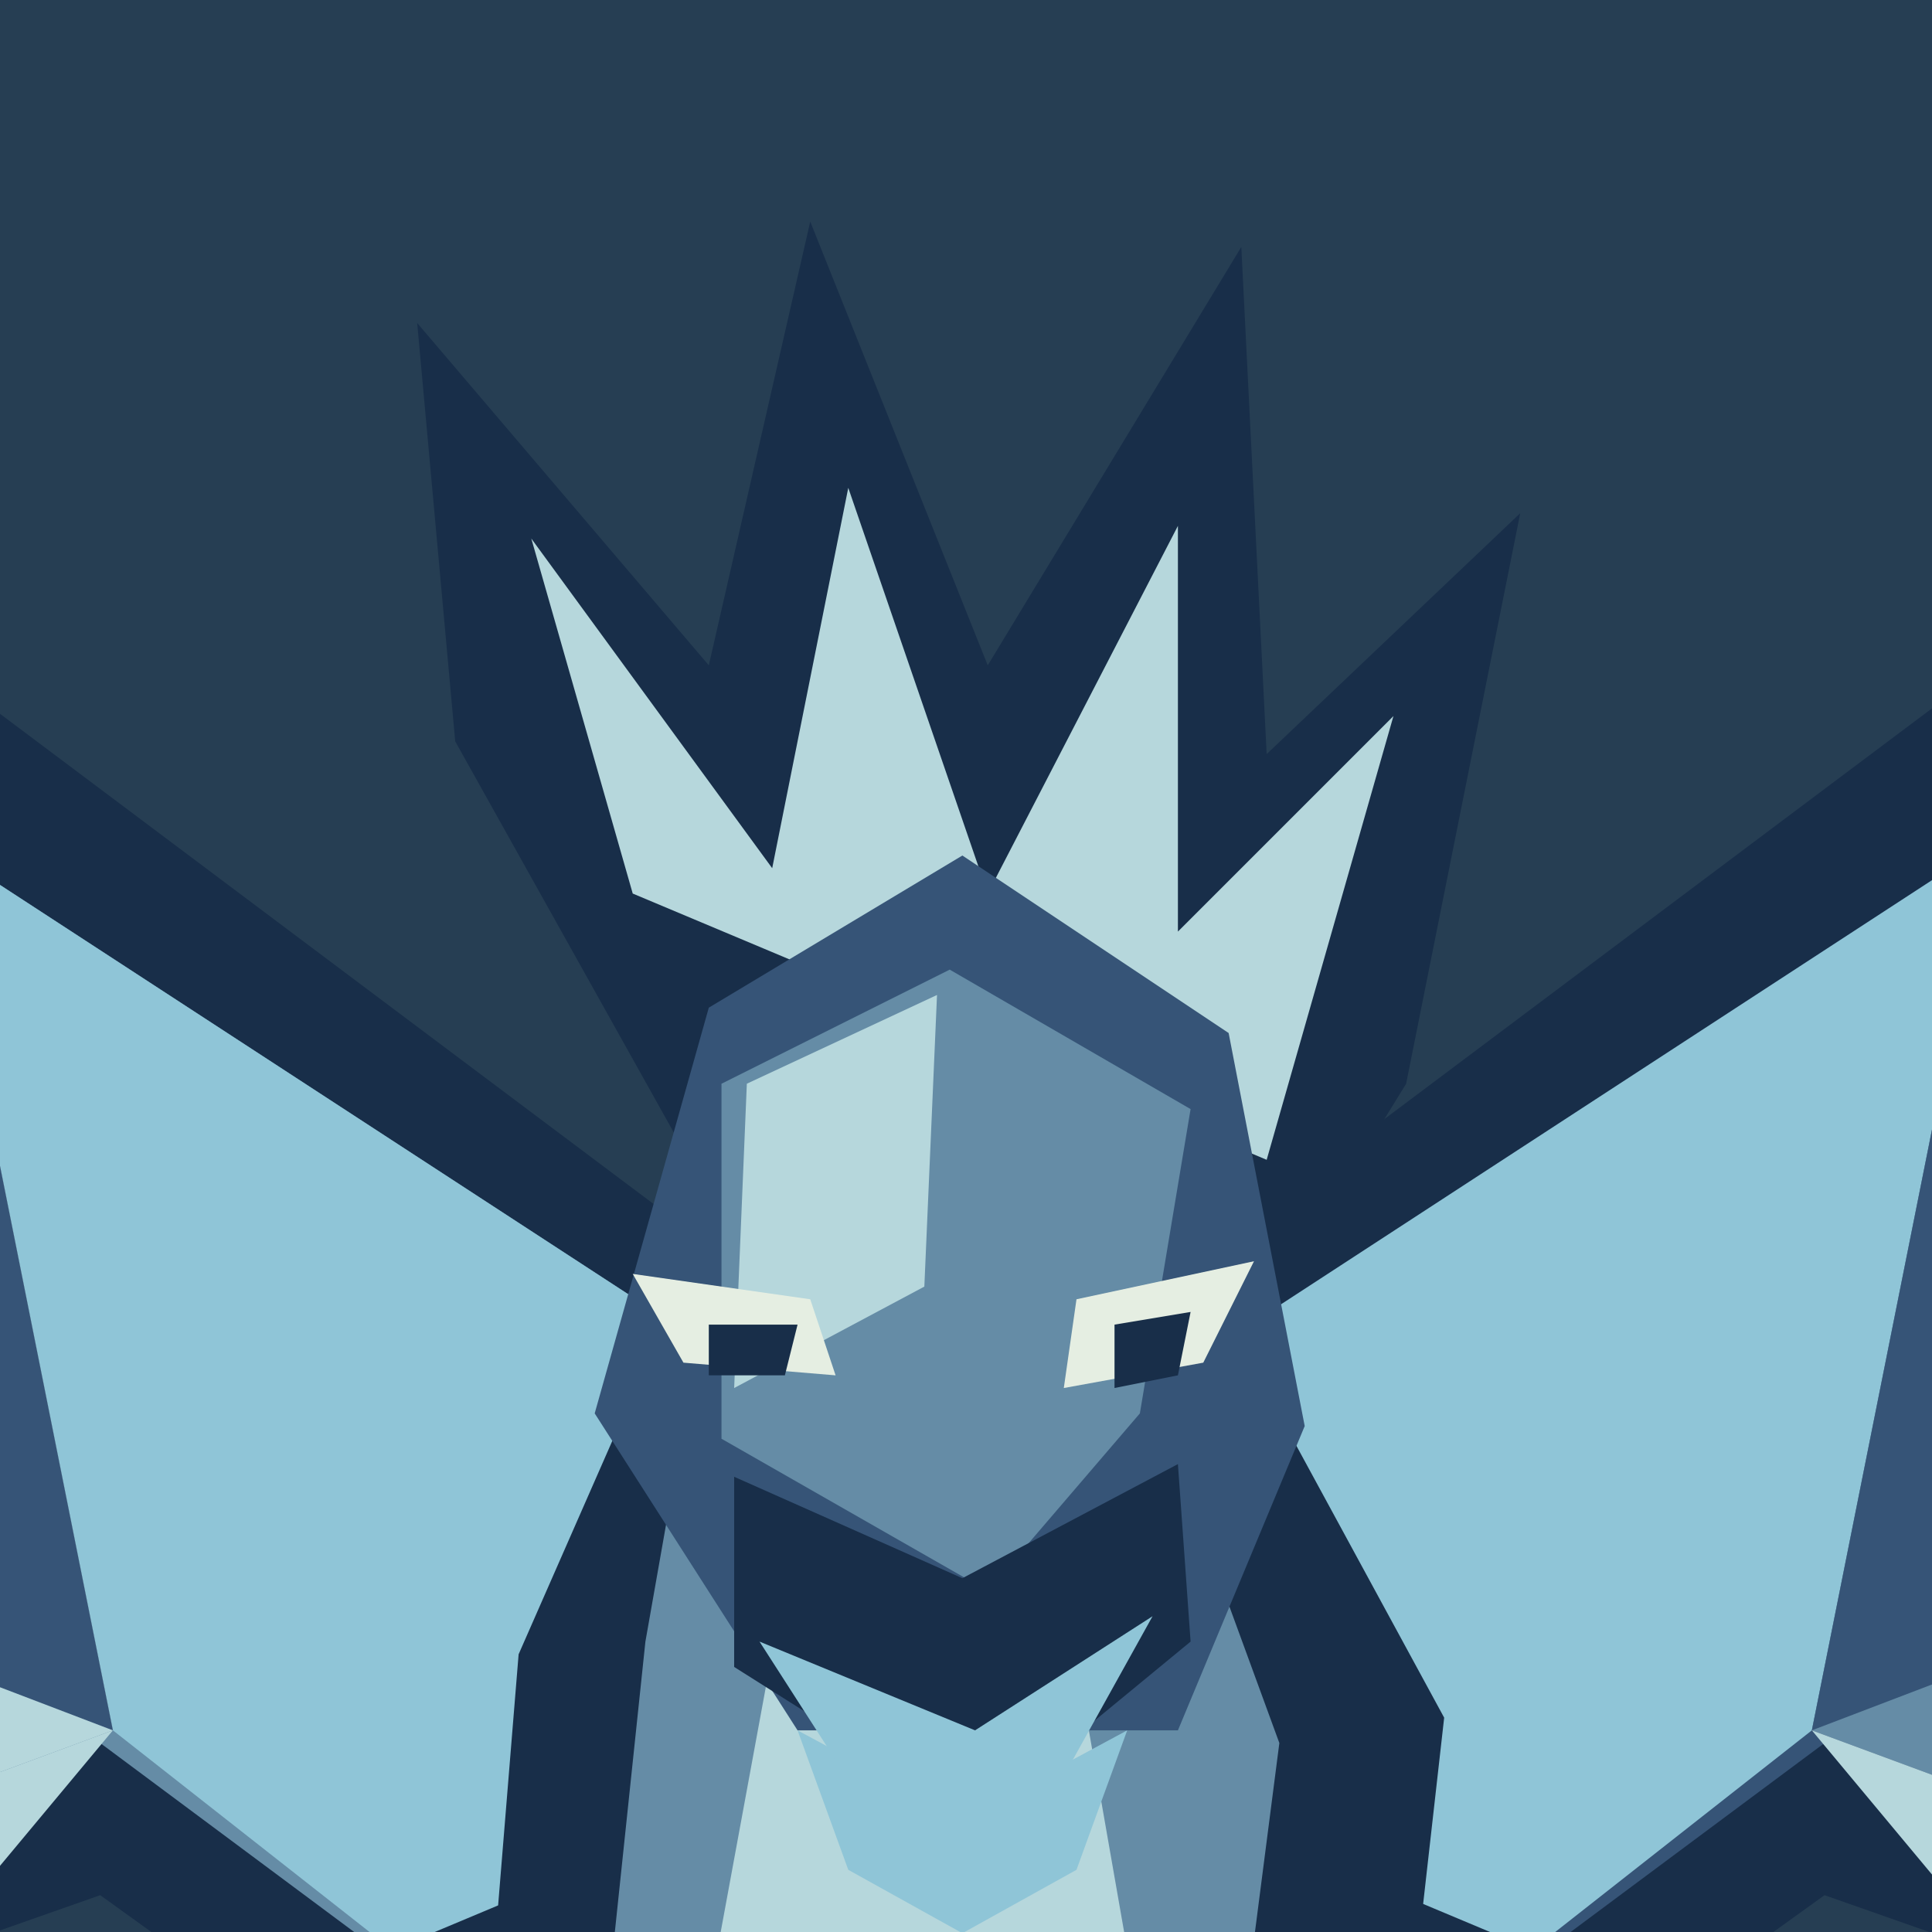
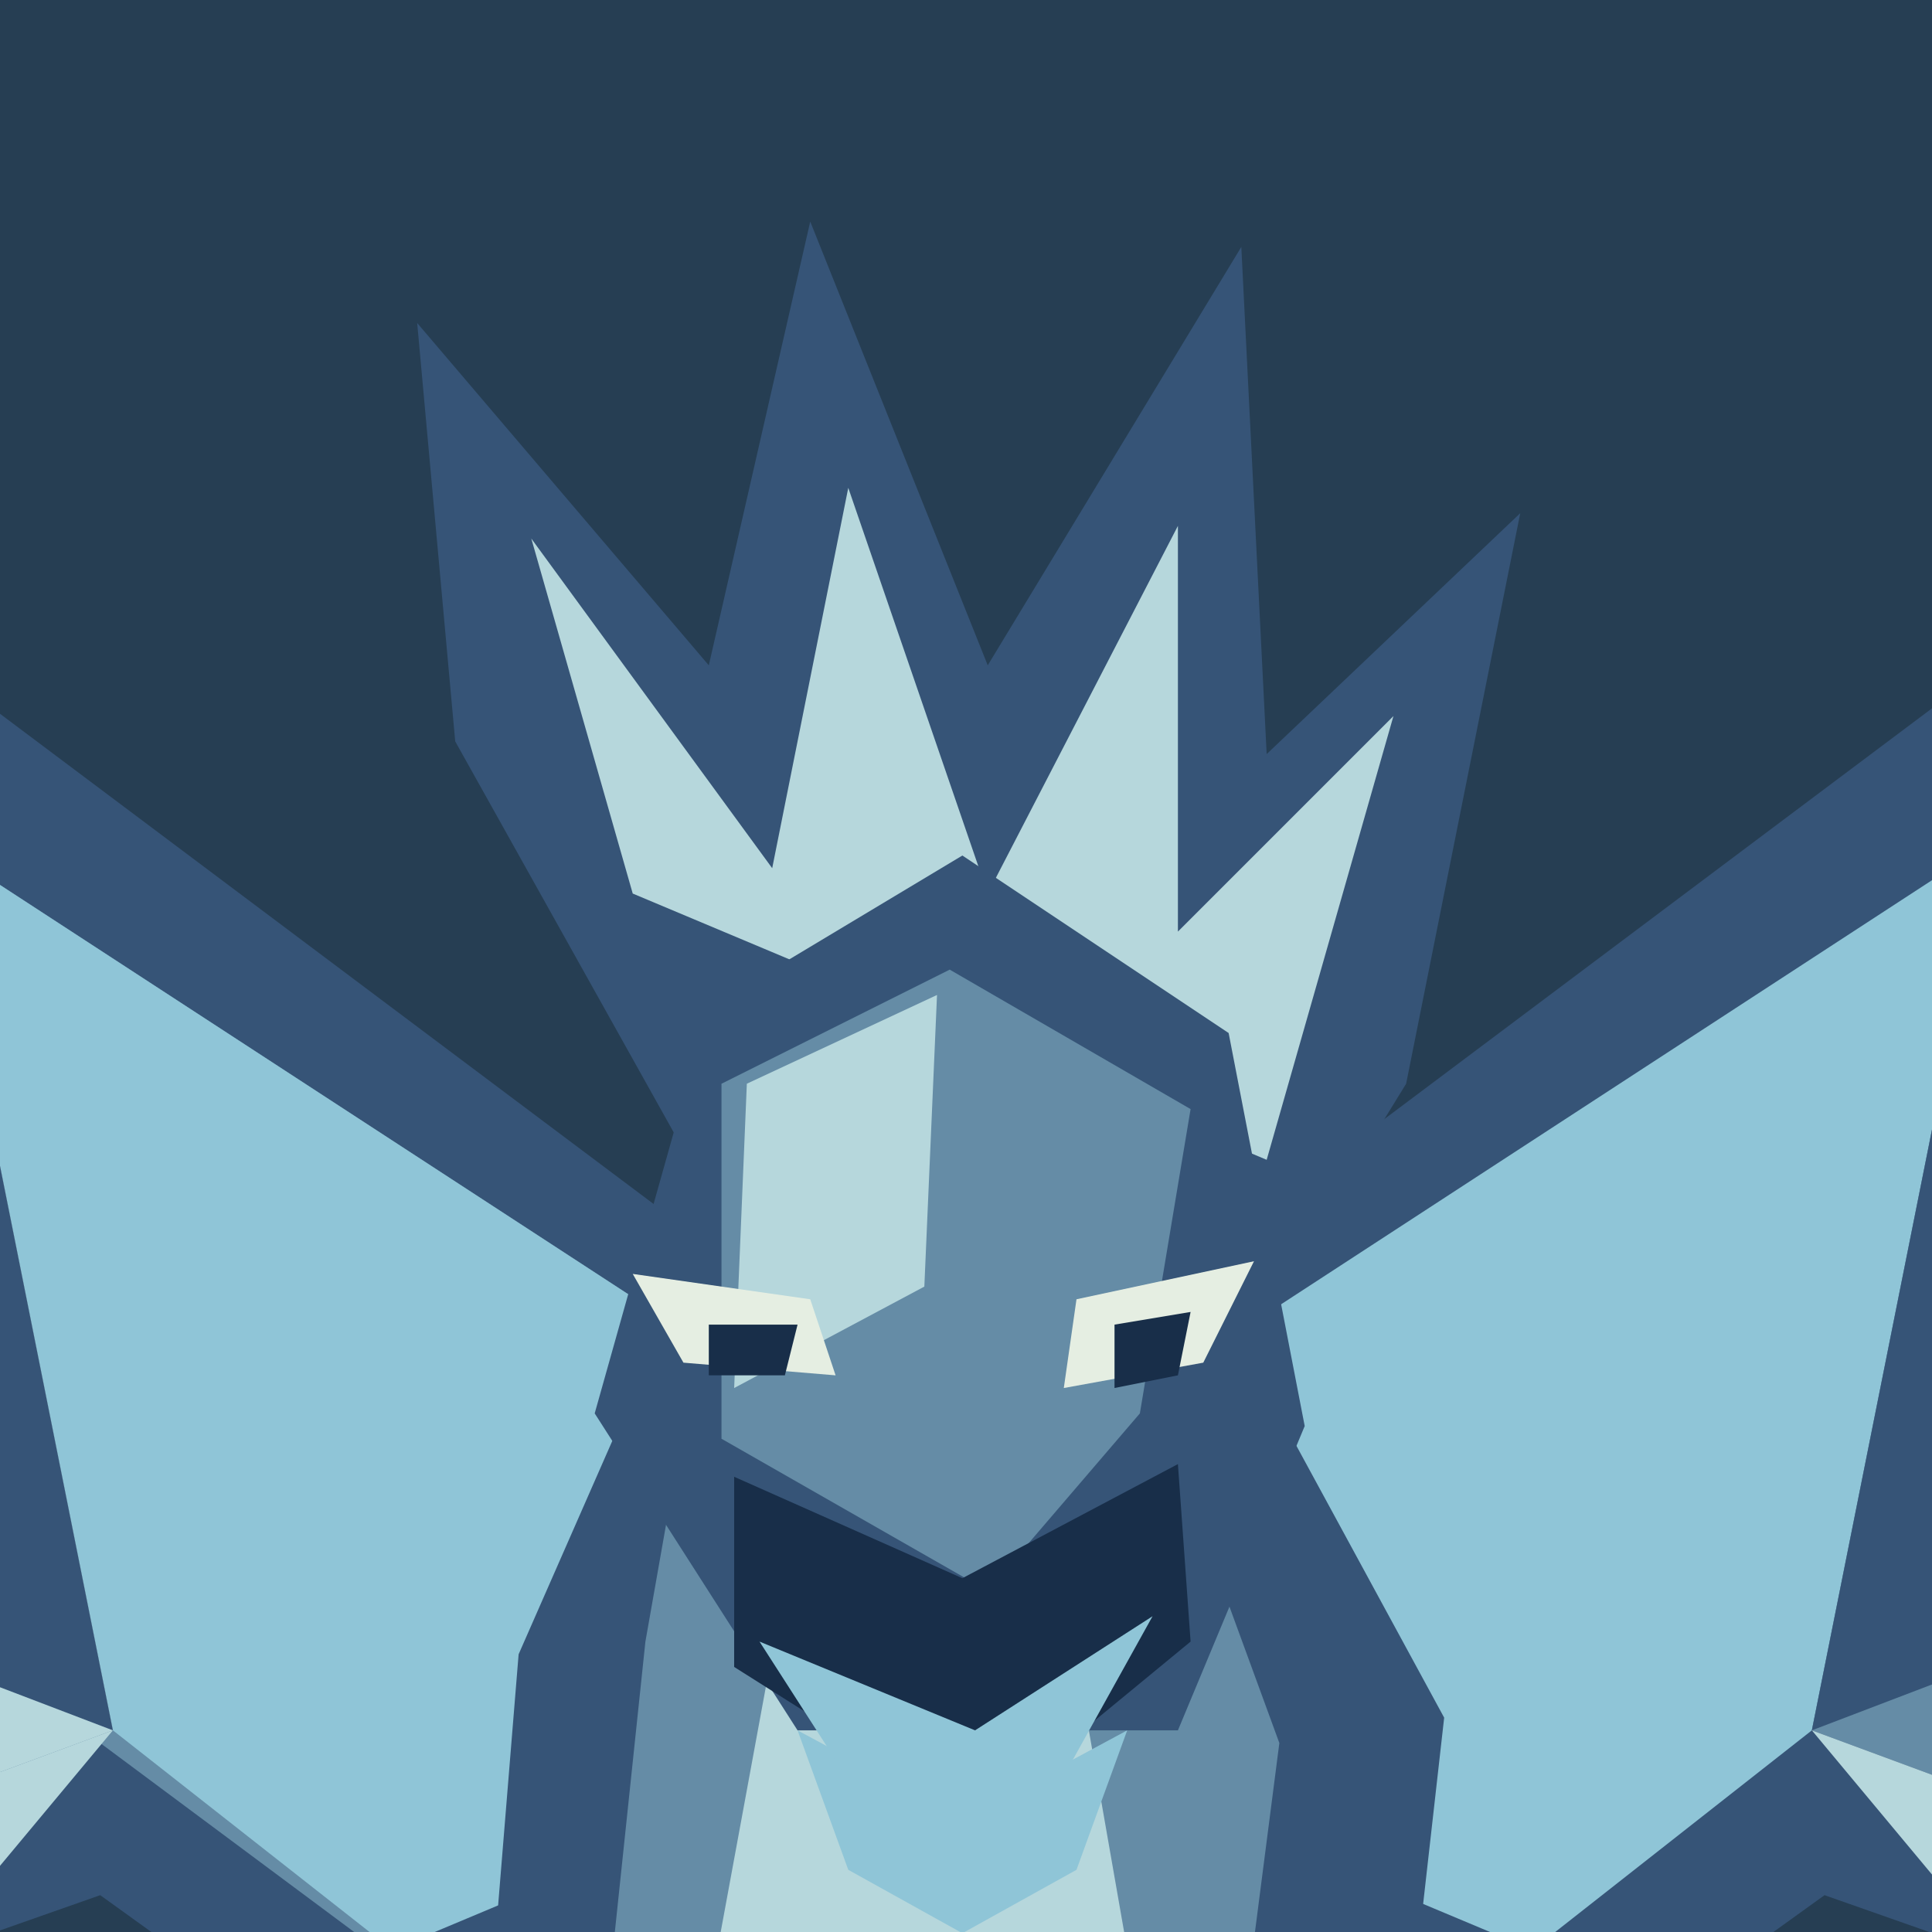
<svg xmlns="http://www.w3.org/2000/svg" width="128" height="128" viewBox="0 0 128 128">
  <path d="M0 0H128V128H0Z" fill="#263e53" />
  <g transform="translate(-158 -8) scale(.84)">
-     <polygon points="255,116 187,65 116,19 16,6 55,52 5,82 77,93 37,149 123,140 105,191 196,159 246,195" fill="#182e49" />
+     <polygon points="255,116 187,65 116,19 16,6 55,52 5,82 77,93 37,149 123,140 105,191 196,159 246,195" fill="#365477" />
    <polygon points="249,119 183,76 119,30 38,18 76,56 23,78 99,87 60,135 142,125 124,173 196,147 239,179" fill="#658ca6" />
    <polygon points="183,76 119,30 76,56 99,87 60,135 142,125 124,173 197,146" fill="#b6d7dc" />
    <polygon points="249,119 183,76 197,146 239,179" fill="#8fc5d7" />
    <polygon points="119,30 123,62 99,87 142,125 197,146 183,76" fill="#365477" />
    <polygon points="38,18 76,56 98,63 83,39" fill="#e5eee2" />
    <polygon points="23,78 99,87 92,96 52,92" fill="#b6d7dc" />
    <polygon points="60,135 142,125 139,136 92,143" fill="#8fc5d7" />
    <polygon points="124,173 197,146 187,158 148,180" fill="#b6d7dc" />
-     <polygon points="273,116 341,65 412,19 512,6 473,52 523,82 451,93 491,149 405,140 423,191 332,159 282,195" fill="#182e49" />
+     <polygon points="273,116 341,65 412,19 512,6 473,52 523,82 451,93 491,149 405,140 423,191 332,159 282,195" fill="#365477" />
    <polygon points="279,119 345,76 409,30 490,18 452,56 505,78 429,87 468,135 386,125 404,173 332,147 289,179" fill="#365477" />
    <polygon points="345,76 409,30 452,56 429,87 468,135 386,125 404,173 331,146" fill="#658ca6" />
    <polygon points="279,119 345,76 331,146 289,179" fill="#8fc5d7" />
    <polygon points="409,30 405,62 429,87 386,125 331,146 345,76" fill="#365477" />
    <polygon points="490,18 452,56 430,63 445,39" fill="#e5eee2" />
    <polygon points="505,78 429,87 436,96 476,92" fill="#b6d7dc" />
    <polygon points="468,135 386,125 389,136 436,143" fill="#8fc5d7" />
    <polygon points="404,173 331,146 341,158 380,180" fill="#b6d7dc" />
    <polygon points="254,204 232,228 179,236 167,251 211,263 304,259 345,243 364,249 347,267 288,279 216,272 181,263 151,244 184,220 228,212" fill="#365477" />
    <polygon points="184,239 219,251 302,247 340,238 318,256 213,260" fill="#658ca6" />
-     <polygon points="246,152 215,165 195,202 178,225 182,250 201,256 221,242 223,214 251,200" fill="#182e49" />
+     <polygon points="246,152 215,165 195,202 178,225 182,250 201,256 221,242 223,214 251,200" fill="#365477" />
    <polygon points="241,160 221,175 208,209 190,230 192,244 205,245 212,233 212,210 245,192" fill="#658ca6" />
    <polygon points="190,232 176,253 187,248 192,260 199,247 211,253 207,238" fill="#e5eee2" />
-     <polygon points="282,152 313,165 333,202 350,225 346,250 327,256 307,242 305,214 277,200" fill="#182e49" />
+     <polygon points="282,152 313,165 333,202 350,225 346,250 327,256 307,242 305,214 277,200" fill="#365477" />
    <polygon points="287,160 307,175 320,209 338,230 336,244 323,245 316,233 316,210 283,192" fill="#658ca6" />
    <polygon points="338,232 352,253 341,248 336,260 329,247 317,253 321,238" fill="#e5eee2" />
-     <polygon points="247,99 277,99 302,145 295,207 276,239 247,229 225,189 229,140" fill="#182e49" />
+     <polygon points="247,99 277,99 302,145 295,207 276,239 247,229 225,189 229,140" fill="#365477" />
    <polygon points="245,105 274,106 289,147 281,209 264,229 244,217 235,177 239,139" fill="#658ca6" />
    <polygon points="251,129 271,129 278,169 264,219 249,204 244,167" fill="#b6d7dc" />
    <polygon points="251,146 264,153 277,146 273,157 264,162 255,157" fill="#8fc5d7" />
    <polygon points="249,163 264,170 279,163 273,174 264,179 255,174" fill="#8fc5d7" />
    <polygon points="251,181 264,188 277,181 273,192 264,197 255,192" fill="#8fc5d7" />
    <polygon points="255,199 264,206 273,199 273,210 264,215 255,210" fill="#8fc5d7" />
-     <polygon points="243,102 224,68 221,35 244,62 252,27 266,62 286,29 288,69 308,50 299,95 283,121 245,122" fill="#182e49" />
+     <polygon points="243,102 224,68 221,35 244,62 252,27 266,62 286,29 288,69 308,50 299,95 283,121 245,122" fill="#365477" />
    <polygon points="238,80 230,52 249,78 255,48 266,80 281,51 281,83 298,66 288,101" fill="#b6d7dc" />
    <polygon points="244,89 264,77 285,91 291,122 281,146 251,146 235,121" fill="#365477" />
    <polygon points="245,95 263,86 282,97 278,121 266,135 245,123" fill="#658ca6" />
    <polygon points="247,95 262,88 261,111 246,119" fill="#b6d7dc" />
    <polygon points="238,110 252,112 254,118 242,117" fill="#e5eee2" />
    <polygon points="273,112 287,109 283,117 272,119" fill="#e5eee2" />
    <polygon points="244,114 251,114 250,118 244,118" fill="#182e49" />
    <polygon points="276,114 282,113 281,118 276,119" fill="#182e49" />
    <polygon points="246,126 264,134 281,125 282,139 265,153 246,141" fill="#182e49" />
    <polygon points="248,139 265,146 279,137 269,155 257,153" fill="#8fc5d7" />
  </g>
</svg>
